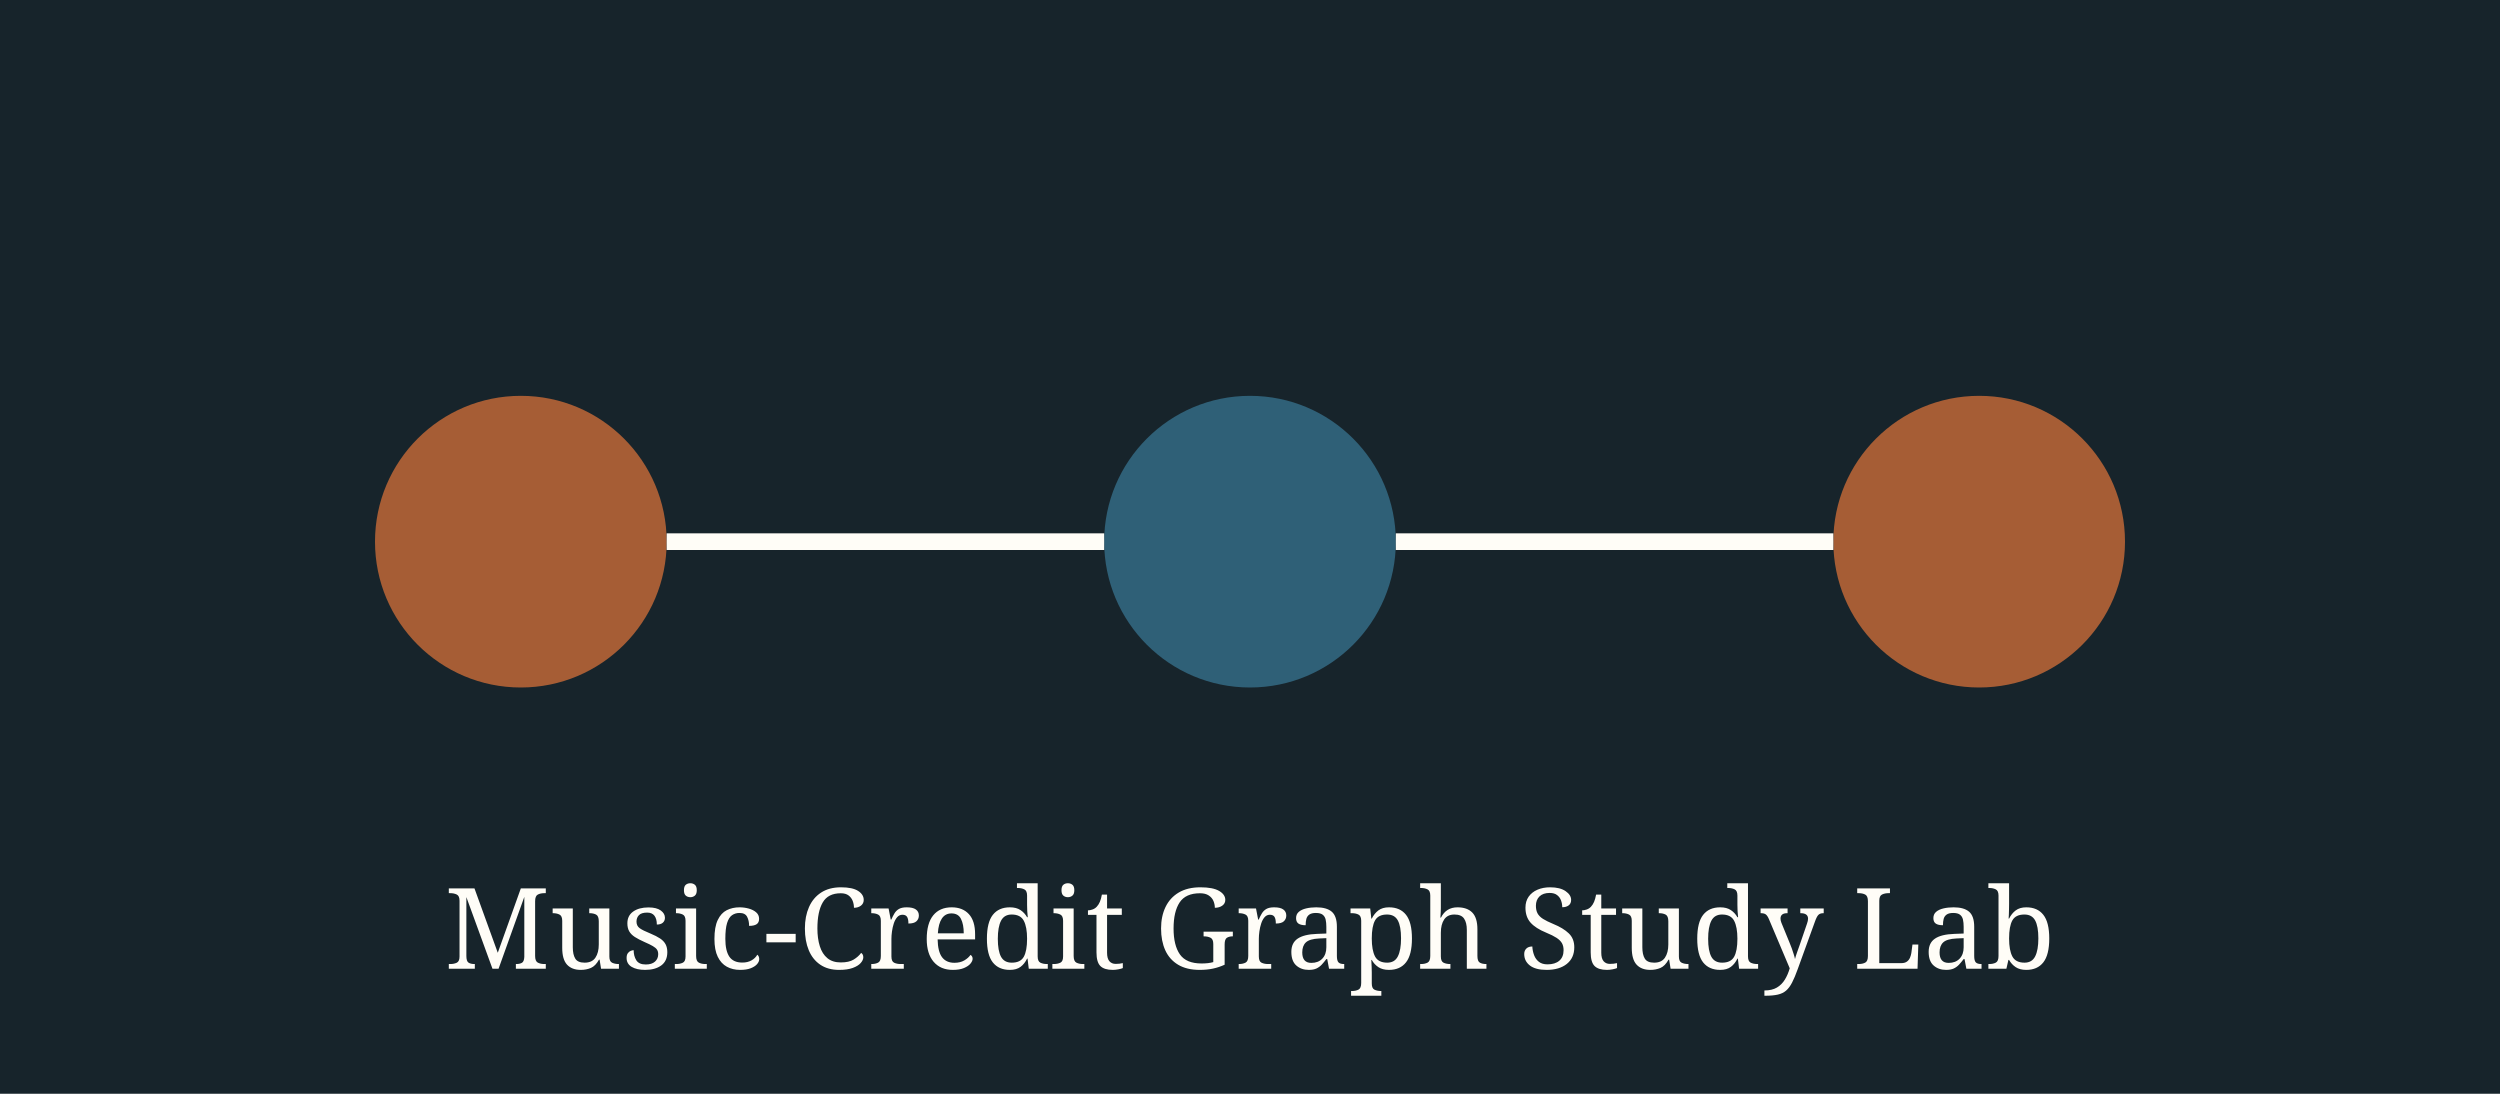
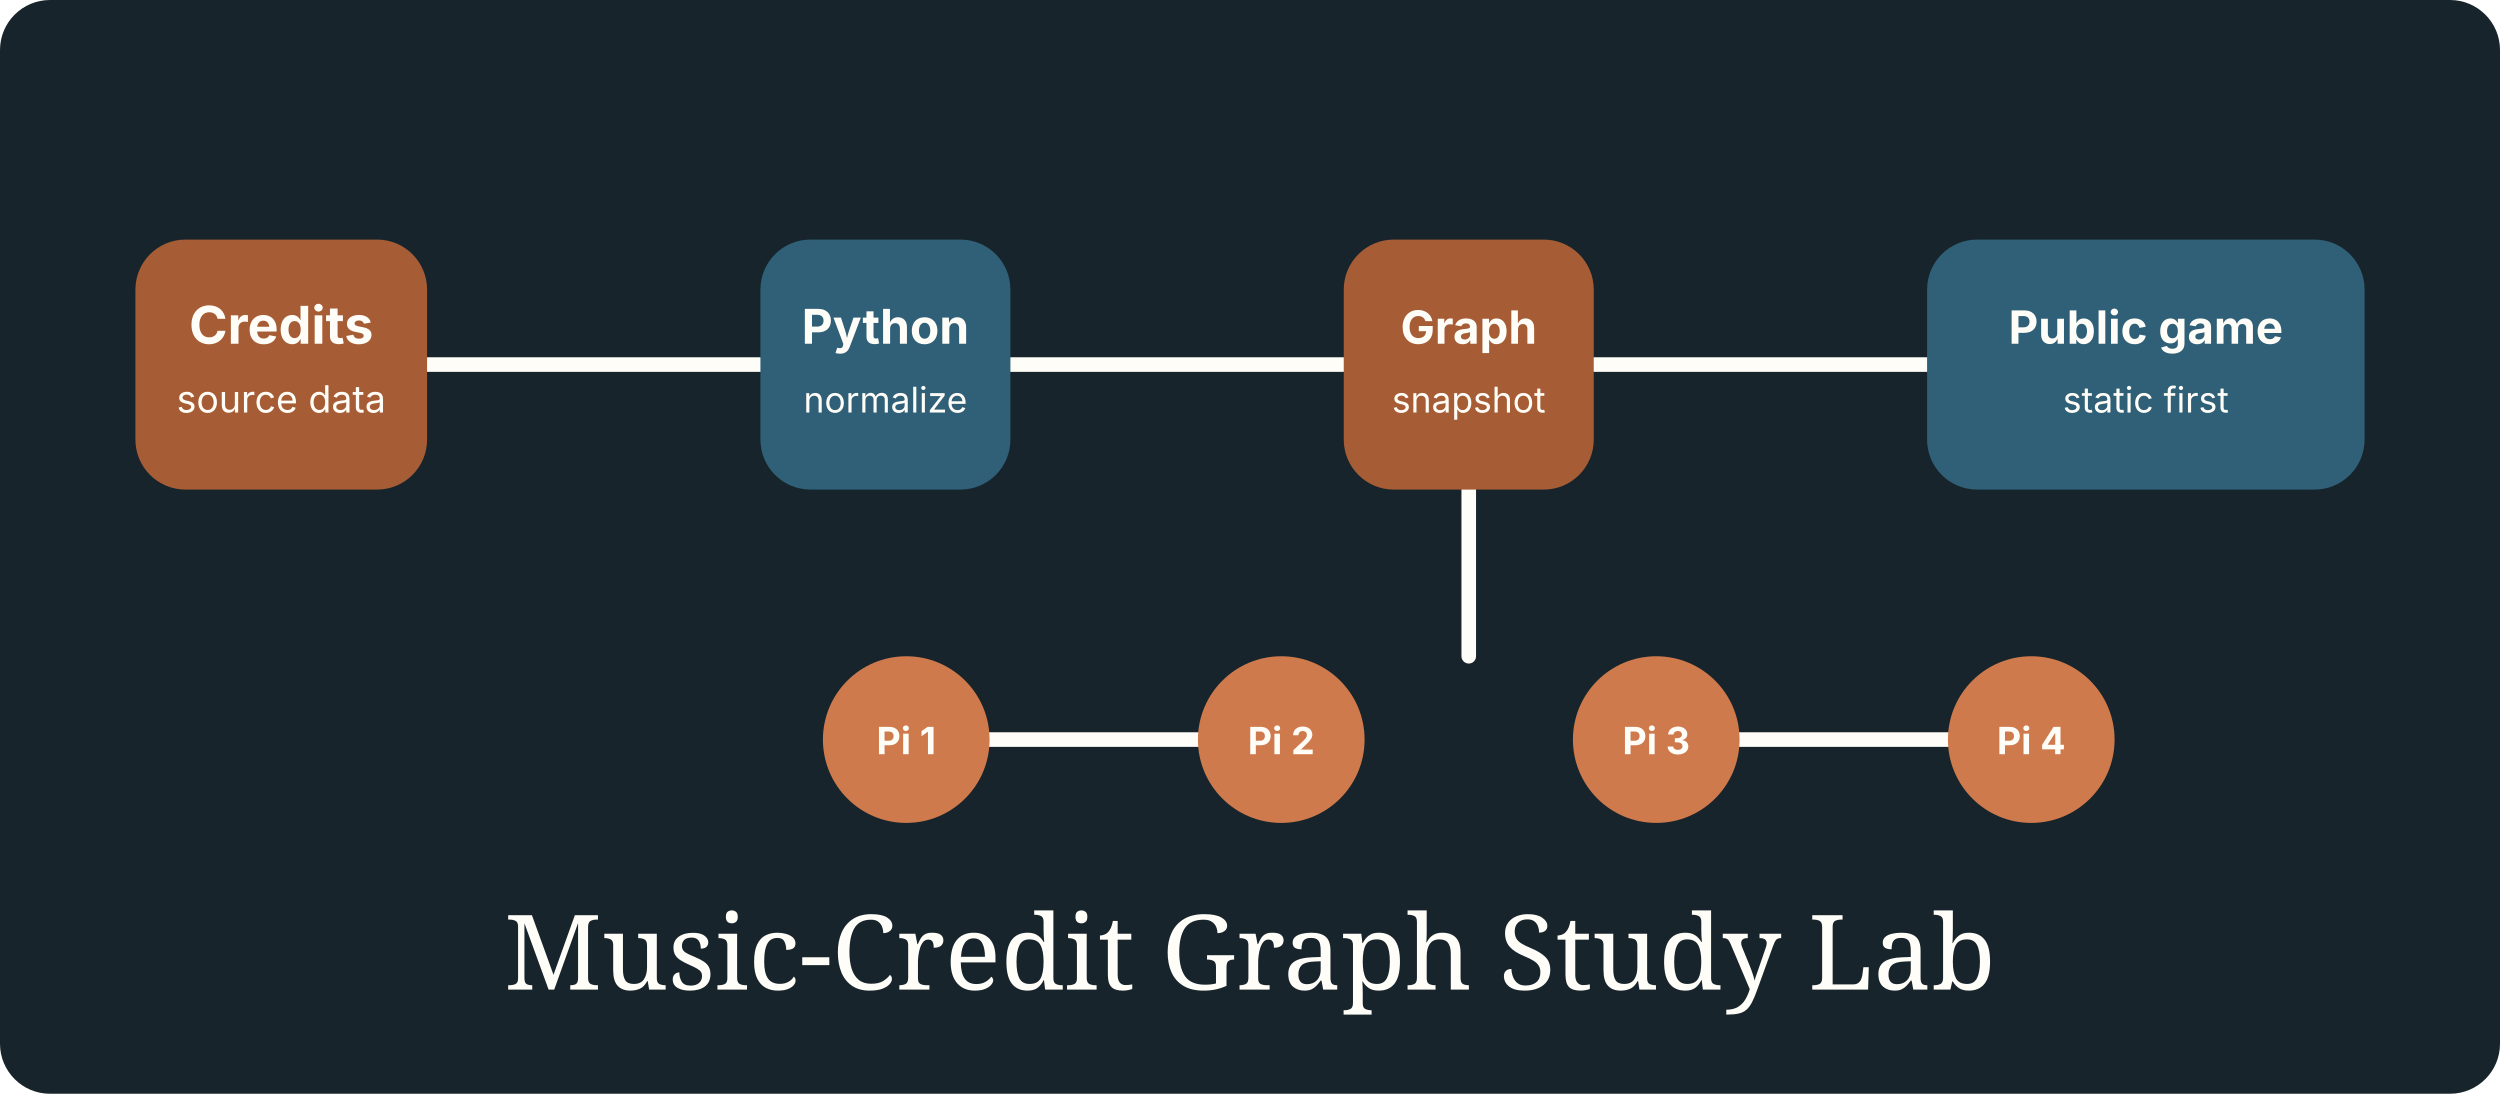
- <svg xmlns="http://www.w3.org/2000/svg" viewBox="0 0 1200 525">
-   <rect width="1200" height="525" fill="#17242b" />
-   <circle cx="250" cy="260" r="70" fill="#a65d35" />
-   <circle cx="600" cy="260" r="70" fill="#2f6077" />
-   <circle cx="950" cy="260" r="70" fill="#a65d35" />
-   <path d="M320 260H530M670 260H880" stroke="#fffdf7" stroke-width="8" />
-   <text x="600" y="465" text-anchor="middle" fill="#fffdf7" font-family="Georgia,serif" font-size="54">Music-Credit Graph Study Lab</text>
+ <svg xmlns="http://www.w3.org/2000/svg" viewBox="0 0 1200 525" role="img" aria-labelledby="t d">
+   <rect width="1200" height="525" rx="24" fill="#17242b" />
+   <g fill="none" stroke="#fffdf7" stroke-width="7" stroke-linecap="round">
+     <path d="M205 175H365M485 175H645M765 175H925" />
+     <path d="M705 235V315M645 355H435M765 355H975" />
+   </g>
+   <g font-family="Inter,system-ui,sans-serif" text-anchor="middle">
+     <g>
+       <rect x="65" y="115" width="140" height="120" rx="24" fill="#a65d35" />
+       <text x="135" y="165" fill="#fffdf7" font-size="25" font-weight="700">Credits</text>
+       <text x="135" y="198" fill="#fffdf7" font-size="18">source data</text>
+     </g>
+     <g>
+       <rect x="365" y="115" width="120" height="120" rx="24" fill="#2f6077" />
+       <text x="425" y="165" fill="#fffdf7" font-size="23" font-weight="700">Python</text>
+       <text x="425" y="198" fill="#fffdf7" font-size="17">normalize</text>
+     </g>
+     <g>
+       <rect x="645" y="115" width="120" height="120" rx="24" fill="#a65d35" />
+       <text x="705" y="165" fill="#fffdf7" font-size="22" font-weight="700">Graph</text>
+       <text x="705" y="198" fill="#fffdf7" font-size="17">snapshot</text>
+     </g>
+     <g>
+       <rect x="925" y="115" width="210" height="120" rx="24" fill="#2f6077" />
+       <text x="1030" y="165" fill="#fffdf7" font-size="22" font-weight="700">Public game</text>
+       <text x="1030" y="198" fill="#fffdf7" font-size="17">static first</text>
+     </g>
+     <g fill="#cf7a4c">
+       <circle cx="435" cy="355" r="40" />
+       <circle cx="615" cy="355" r="40" />
+       <circle cx="795" cy="355" r="40" />
+       <circle cx="975" cy="355" r="40" />
+     </g>
+     <g fill="#fffdf7" font-size="18" font-weight="700">
+       <text x="435" y="362">Pi 1</text>
+       <text x="615" y="362">Pi 2</text>
+       <text x="795" y="362">Pi 3</text>
+       <text x="975" y="362">Pi 4</text>
+     </g>
+     <text x="600" y="475" fill="#fffdf7" font-family="Georgia,serif" font-size="50">Music-Credit Graph Study Lab</text>
+   </g>
</svg>
